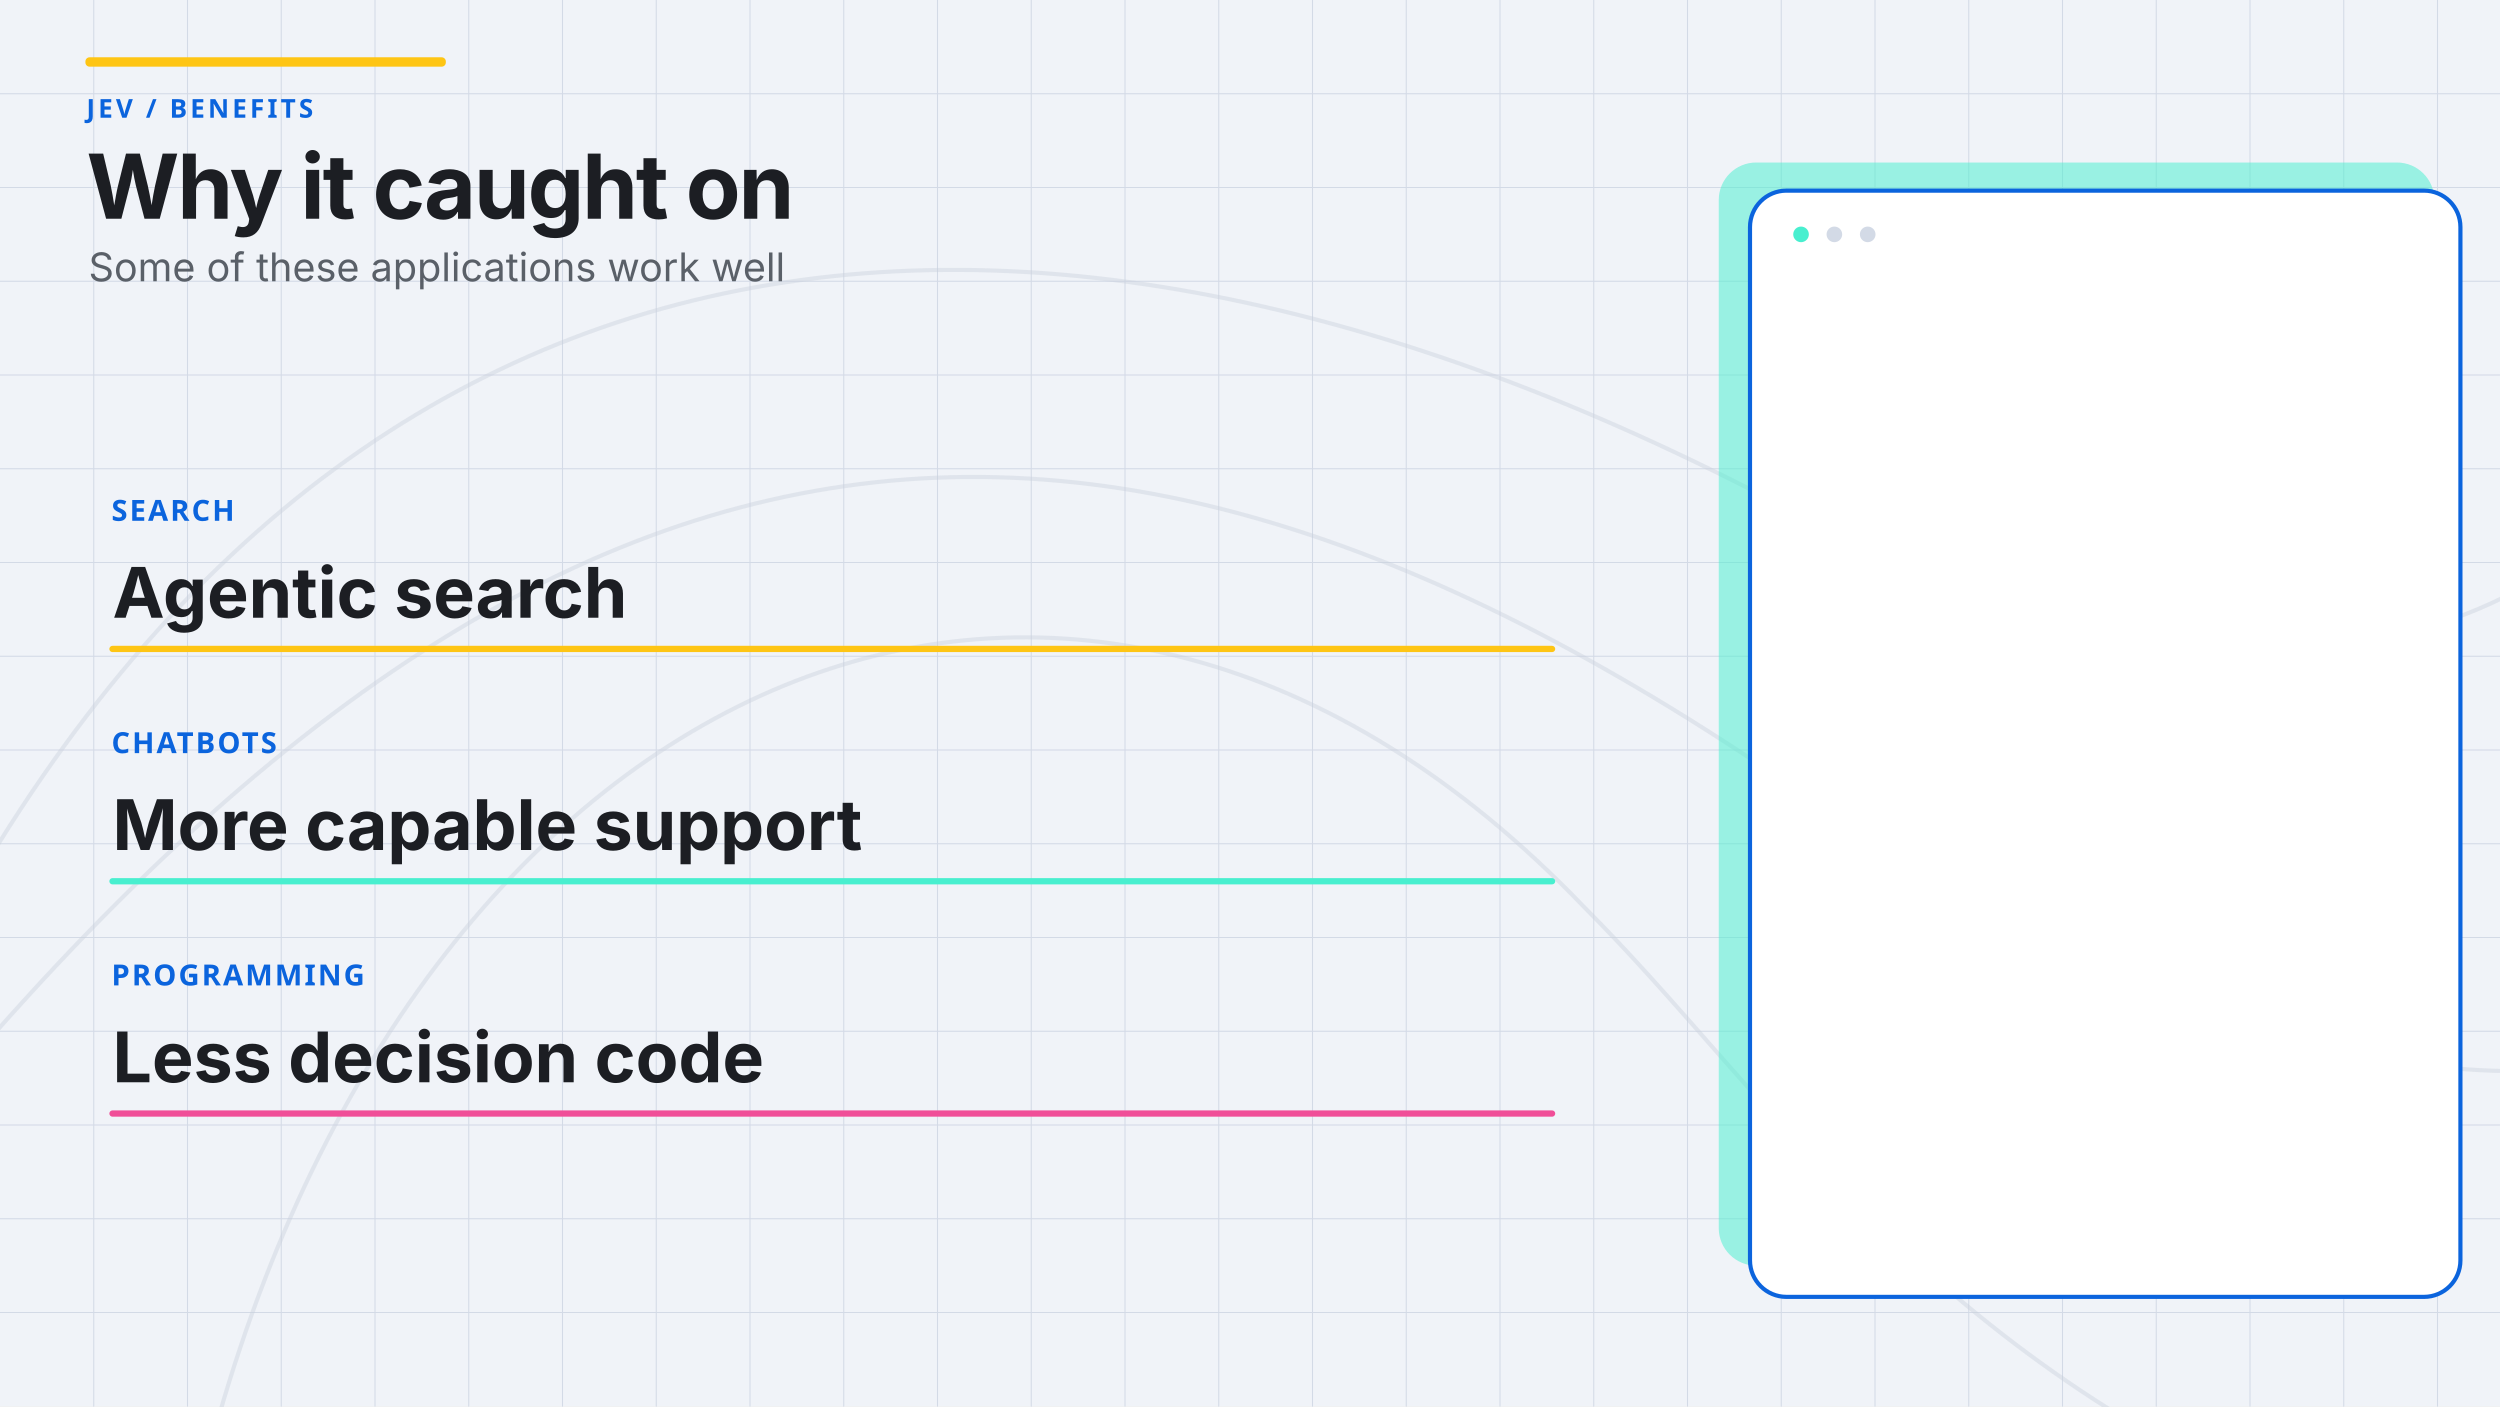
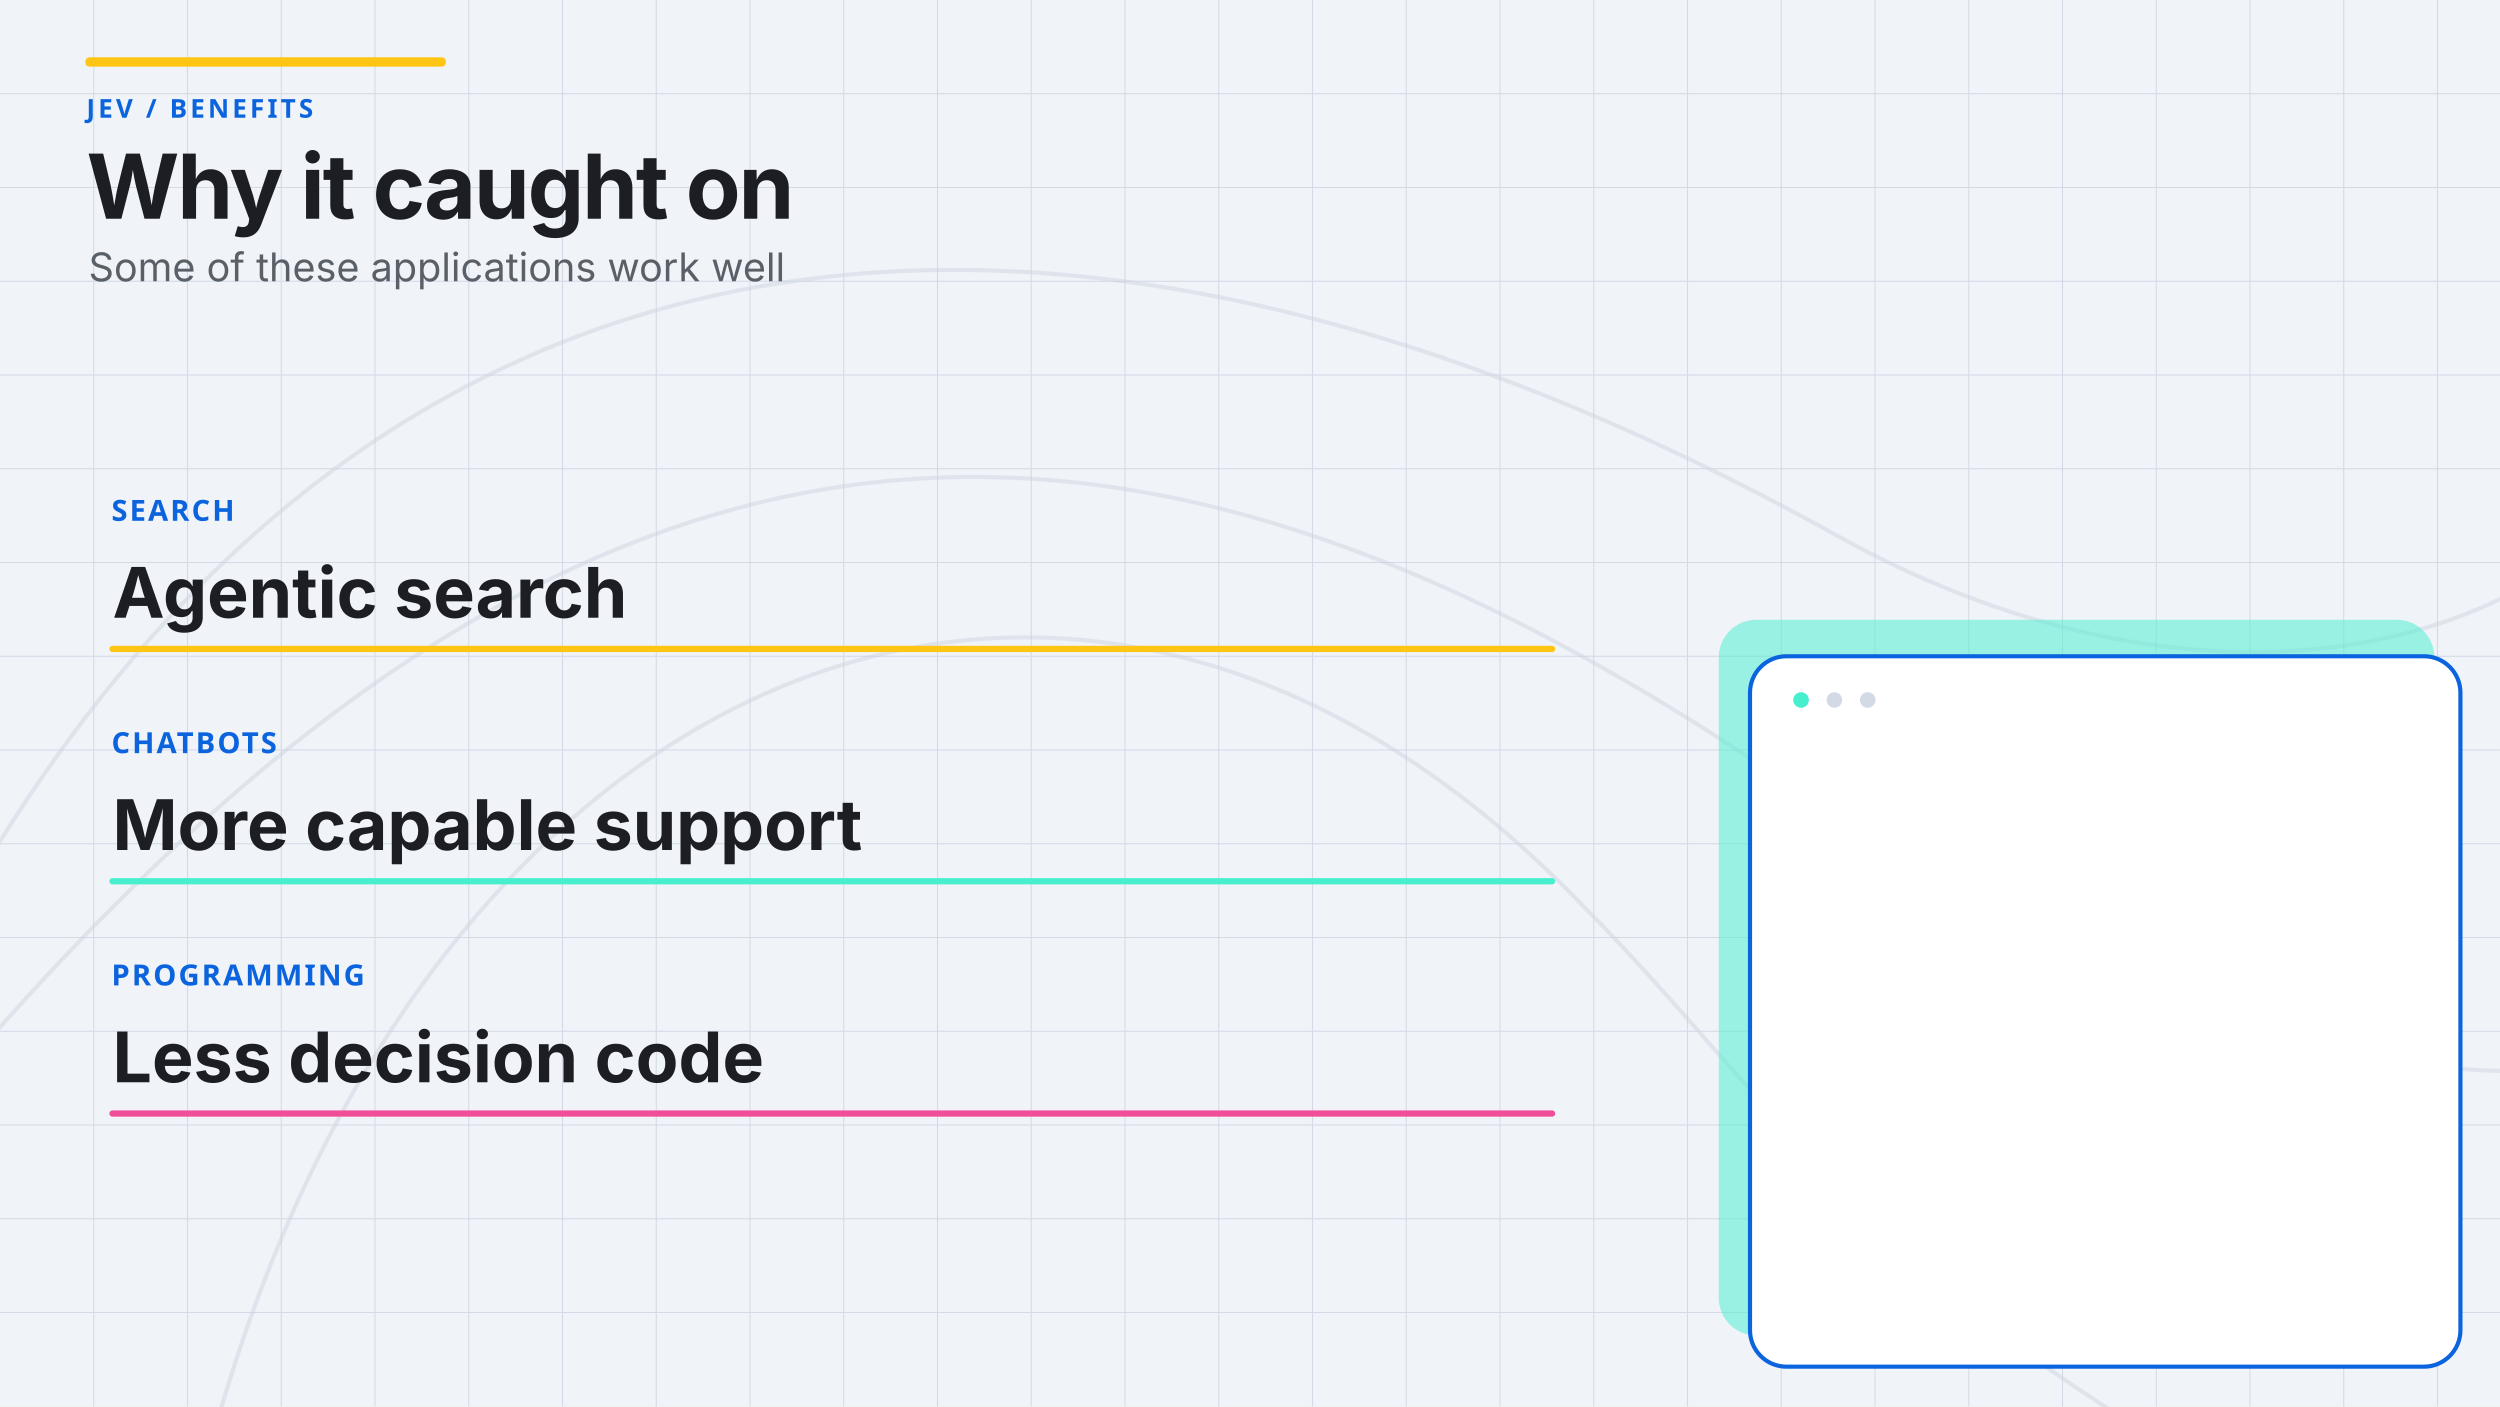
<svg xmlns="http://www.w3.org/2000/svg" viewBox="0 0 2400 1350">
  <path id="background" fill="#f0f3f8" stroke="none" d="M 0 0 L 2400 0 L 2400 1350 L 0 1350 Z" />
  <g id="reference-grid">
    <path id="Path" fill="none" stroke="#d3dae6" stroke-linecap="round" stroke-linejoin="round" d="M 90 0 L 90 1350" />
    <path id="path1" fill="none" stroke="#d3dae6" stroke-linecap="round" stroke-linejoin="round" d="M 180 0 L 180 1350" />
    <path id="path2" fill="none" stroke="#d3dae6" stroke-linecap="round" stroke-linejoin="round" d="M 270 0 L 270 1350" />
    <path id="path3" fill="none" stroke="#d3dae6" stroke-linecap="round" stroke-linejoin="round" d="M 360 0 L 360 1350" />
    <path id="path4" fill="none" stroke="#d3dae6" stroke-linecap="round" stroke-linejoin="round" d="M 450 0 L 450 1350" />
    <path id="path5" fill="none" stroke="#d3dae6" stroke-linecap="round" stroke-linejoin="round" d="M 540 0 L 540 1350" />
    <path id="path6" fill="none" stroke="#d3dae6" stroke-linecap="round" stroke-linejoin="round" d="M 630 0 L 630 1350" />
    <path id="path7" fill="none" stroke="#d3dae6" stroke-linecap="round" stroke-linejoin="round" d="M 720 0 L 720 1350" />
    <path id="path8" fill="none" stroke="#d3dae6" stroke-linecap="round" stroke-linejoin="round" d="M 810 0 L 810 1350" />
    <path id="path9" fill="none" stroke="#d3dae6" stroke-linecap="round" stroke-linejoin="round" d="M 900 0 L 900 1350" />
    <path id="path10" fill="none" stroke="#d3dae6" stroke-linecap="round" stroke-linejoin="round" d="M 990 0 L 990 1350" />
    <path id="path11" fill="none" stroke="#d3dae6" stroke-linecap="round" stroke-linejoin="round" d="M 1080 0 L 1080 1350" />
    <path id="path12" fill="none" stroke="#d3dae6" stroke-linecap="round" stroke-linejoin="round" d="M 1170 0 L 1170 1350" />
    <path id="path13" fill="none" stroke="#d3dae6" stroke-linecap="round" stroke-linejoin="round" d="M 1260 0 L 1260 1350" />
    <path id="path14" fill="none" stroke="#d3dae6" stroke-linecap="round" stroke-linejoin="round" d="M 1350 0 L 1350 1350" />
    <path id="path15" fill="none" stroke="#d3dae6" stroke-linecap="round" stroke-linejoin="round" d="M 1440 0 L 1440 1350" />
    <path id="path16" fill="none" stroke="#d3dae6" stroke-linecap="round" stroke-linejoin="round" d="M 1530 0 L 1530 1350" />
    <path id="path17" fill="none" stroke="#d3dae6" stroke-linecap="round" stroke-linejoin="round" d="M 1620 0 L 1620 1350" />
    <path id="path18" fill="none" stroke="#d3dae6" stroke-linecap="round" stroke-linejoin="round" d="M 1710 0 L 1710 1350" />
    <path id="path19" fill="none" stroke="#d3dae6" stroke-linecap="round" stroke-linejoin="round" d="M 1800 0 L 1800 1350" />
    <path id="path20" fill="none" stroke="#d3dae6" stroke-linecap="round" stroke-linejoin="round" d="M 1890 0 L 1890 1350" />
    <path id="path21" fill="none" stroke="#d3dae6" stroke-linecap="round" stroke-linejoin="round" d="M 1980 0 L 1980 1350" />
    <path id="path22" fill="none" stroke="#d3dae6" stroke-linecap="round" stroke-linejoin="round" d="M 2070 0 L 2070 1350" />
    <path id="path23" fill="none" stroke="#d3dae6" stroke-linecap="round" stroke-linejoin="round" d="M 2160 0 L 2160 1350" />
    <path id="path24" fill="none" stroke="#d3dae6" stroke-linecap="round" stroke-linejoin="round" d="M 2250 0 L 2250 1350" />
    <path id="path25" fill="none" stroke="#d3dae6" stroke-linecap="round" stroke-linejoin="round" d="M 2340 0 L 2340 1350" />
    <path id="path26" fill="none" stroke="#d3dae6" stroke-linecap="round" stroke-linejoin="round" d="M 0 90 L 2400 90" />
    <path id="path27" fill="none" stroke="#d3dae6" stroke-linecap="round" stroke-linejoin="round" d="M 0 180 L 2400 180" />
    <path id="path28" fill="none" stroke="#d3dae6" stroke-linecap="round" stroke-linejoin="round" d="M 0 270 L 2400 270" />
    <path id="path29" fill="none" stroke="#d3dae6" stroke-linecap="round" stroke-linejoin="round" d="M 0 360 L 2400 360" />
    <path id="path30" fill="none" stroke="#d3dae6" stroke-linecap="round" stroke-linejoin="round" d="M 0 450 L 2400 450" />
    <path id="path31" fill="none" stroke="#d3dae6" stroke-linecap="round" stroke-linejoin="round" d="M 0 540 L 2400 540" />
    <path id="path32" fill="none" stroke="#d3dae6" stroke-linecap="round" stroke-linejoin="round" d="M 0 630 L 2400 630" />
    <path id="path33" fill="none" stroke="#d3dae6" stroke-linecap="round" stroke-linejoin="round" d="M 0 720 L 2400 720" />
    <path id="path34" fill="none" stroke="#d3dae6" stroke-linecap="round" stroke-linejoin="round" d="M 0 810 L 2400 810" />
    <path id="path35" fill="none" stroke="#d3dae6" stroke-linecap="round" stroke-linejoin="round" d="M 0 900 L 2400 900" />
    <path id="path36" fill="none" stroke="#d3dae6" stroke-linecap="round" stroke-linejoin="round" d="M 0 990 L 2400 990" />
    <path id="path37" fill="none" stroke="#d3dae6" stroke-linecap="round" stroke-linejoin="round" d="M 0 1080 L 2400 1080" />
    <path id="path38" fill="none" stroke="#d3dae6" stroke-linecap="round" stroke-linejoin="round" d="M 0 1170 L 2400 1170" />
    <path id="path39" fill="none" stroke="#d3dae6" stroke-linecap="round" stroke-linejoin="round" d="M 0 1260 L 2400 1260" />
  </g>
  <g id="light-cluster-watermark" opacity="0.42">
    <path id="path40" fill="none" stroke="#c9d0db" stroke-width="4" stroke-linecap="round" stroke-linejoin="round" d="M -80 950 C 320 160 1010 95 1765 515 C 2120 712 2470 630 2580 400" />
    <path id="path41" fill="none" stroke="#c9d0db" stroke-width="4" stroke-linecap="round" stroke-linejoin="round" d="M -160 1180 C 500 325 1050 275 1770 790 C 2160 1060 2520 1070 2600 970" />
    <path id="path42" fill="none" stroke="#c9d0db" stroke-width="4" stroke-linecap="round" stroke-linejoin="round" d="M 210 1360 C 420 630 1040 370 1520 870 C 1700 1050 1840 1290 2210 1450" />
  </g>
  <g id="heading">
    <path id="path43" fill="#fec514" stroke="none" d="M 86 55 L 424 55 C 426.209 55 428 56.791 428 59 L 428 60 C 428 62.209 426.209 64 424 64 L 86 64 C 83.791 64 82 62.209 82 60 L 82 59 C 82 56.791 83.791 55 86 55 Z" />
    <text id="JEV--BENEFITS" xml:space="preserve" x="83" y="113" font-family="Space Mono" font-size="25" font-weight="700" fill="#0b64dd" letter-spacing="3">JEV / BENEFITS</text>
    <text id="Why-it-caught-on" xml:space="preserve" x="83" y="210" font-family="Inter" font-size="86" font-weight="700" fill="#1c1e23" letter-spacing="-2">Why it caught on</text>
    <text id="Some-of-these-applications" xml:space="preserve" x="85" y="270" font-family="Inter" font-size="38" fill="#5a6068">Some of these applications work well</text>
  </g>
  <g id="presenter-placeholder">
-     <path id="path44" fill="#48efcf" stroke="none" opacity="0.52" d="M 1686 156 L 2301 156 C 2320.882 156 2337 172.118 2337 192 L 2337 1179 C 2337 1198.882 2320.882 1215 2301 1215 L 1686 1215 C 1666.118 1215 1650 1198.882 1650 1179 L 1650 192 C 1650 172.118 1666.118 156 1686 156 Z" />
-     <path id="path45" fill="#ffffff" stroke="#0b64dd" stroke-width="4" d="M 1715 183 L 2327 183 C 2346.33 183 2362 198.67 2362 218 L 2362 1210 C 2362 1229.33 2346.33 1245 2327 1245 L 1715 1245 C 1695.67 1245 1680 1229.33 1680 1210 L 1680 218 C 1680 198.67 1695.67 183 1715 183 Z" />
-     <path id="path46" fill="#48efcf" stroke="#ffffff" stroke-width="7" d="M 1740 225 C 1740 231.075 1735.075 236 1729 236 C 1722.925 236 1718 231.075 1718 225 C 1718 218.925 1722.925 214 1729 214 C 1735.075 214 1740 218.925 1740 225 Z" />
-     <path id="path47" fill="#d3dae6" stroke="#ffffff" stroke-width="7" d="M 1772 225 C 1772 231.075 1767.075 236 1761 236 C 1754.925 236 1750 231.075 1750 225 C 1750 218.925 1754.925 214 1761 214 C 1767.075 214 1772 218.925 1772 225 Z" />
-     <path id="path48" fill="#d3dae6" stroke="#ffffff" stroke-width="7" d="M 1804 225 C 1804 231.075 1799.075 236 1793 236 C 1786.925 236 1782 231.075 1782 225 C 1782 218.925 1786.925 214 1793 214 C 1799.075 214 1804 218.925 1804 225 Z" />
+     <path id="path44" fill="#48efcf" stroke="none" opacity="0.52" d="M 1686 595 L 2301 595 C 2320.882 595 2337 611.118 2337 631 L 2337 1246 C 2337 1265.882 2320.882 1282 2301 1282 L 1686 1282 C 1666.118 1282 1650 1265.882 1650 1246 L 1650 631 C 1650 611.118 1666.118 595 1686 595 Z" />
+     <path id="path45" fill="#ffffff" stroke="#0b64dd" stroke-width="4" d="M 1715 630 L 2327 630 C 2346.33 630 2362 645.67 2362 665 L 2362 1277 C 2362 1296.33 2346.33 1312 2327 1312 L 1715 1312 C 1695.67 1312 1680 1296.33 1680 1277 L 1680 665 C 1680 645.67 1695.67 630 1715 630 Z" />
+     <path id="path46" fill="#48efcf" stroke="#ffffff" stroke-width="7" d="M 1740 672 C 1740 678.075 1735.075 683 1729 683 C 1722.925 683 1718 678.075 1718 672 C 1718 665.925 1722.925 661 1729 661 C 1735.075 661 1740 665.925 1740 672 Z" />
+     <path id="path47" fill="#d3dae6" stroke="#ffffff" stroke-width="7" d="M 1772 672 C 1772 678.075 1767.075 683 1761 683 C 1754.925 683 1750 678.075 1750 672 C 1750 665.925 1754.925 661 1761 661 C 1767.075 661 1772 665.925 1772 672 Z" />
+     <path id="path48" fill="#d3dae6" stroke="#ffffff" stroke-width="7" d="M 1804 672 C 1804 678.075 1799.075 683 1793 683 C 1786.925 683 1782 678.075 1782 672 C 1782 665.925 1786.925 661 1793 661 C 1799.075 661 1804 665.925 1804 672 Z" />
  </g>
  <g id="visual-content">
    <g id="benefit-1">
      <text id="SEARCH" xml:space="preserve" x="107" y="500" font-family="Space Mono" font-size="28" font-weight="700" fill="#0b64dd" letter-spacing="2">SEARCH</text>
      <text id="Agentic-search" xml:space="preserve" x="108" y="593" font-family="Inter" font-size="67" font-weight="700" fill="#1c1e23">Agentic search</text>
      <path id="path49" fill="none" stroke="#fec514" stroke-width="6" stroke-linecap="round" stroke-linejoin="round" d="M 108 623 L 1490 623" />
    </g>
    <g id="benefit-2">
      <text id="CHATBOTS" xml:space="preserve" x="107" y="723" font-family="Space Mono" font-size="28" font-weight="700" fill="#0b64dd" letter-spacing="2">CHATBOTS</text>
      <text id="More-capable-support" xml:space="preserve" x="108" y="816" font-family="Inter" font-size="67" font-weight="700" fill="#1c1e23">More capable support</text>
      <path id="path50" fill="none" stroke="#48efcf" stroke-width="6" stroke-linecap="round" stroke-linejoin="round" d="M 108 846 L 1490 846" />
    </g>
    <g id="benefit-3">
      <text id="PROGRAMMING" xml:space="preserve" x="107" y="946" font-family="Space Mono" font-size="28" font-weight="700" fill="#0b64dd" letter-spacing="2">PROGRAMMING</text>
      <text id="Less-decision-code" xml:space="preserve" x="108" y="1039" font-family="Inter" font-size="67" font-weight="700" fill="#1c1e23">Less decision code</text>
      <path id="path51" fill="none" stroke="#f04e98" stroke-width="6" stroke-linecap="round" stroke-linejoin="round" d="M 108 1069 L 1490 1069" />
    </g>
  </g>
</svg>
